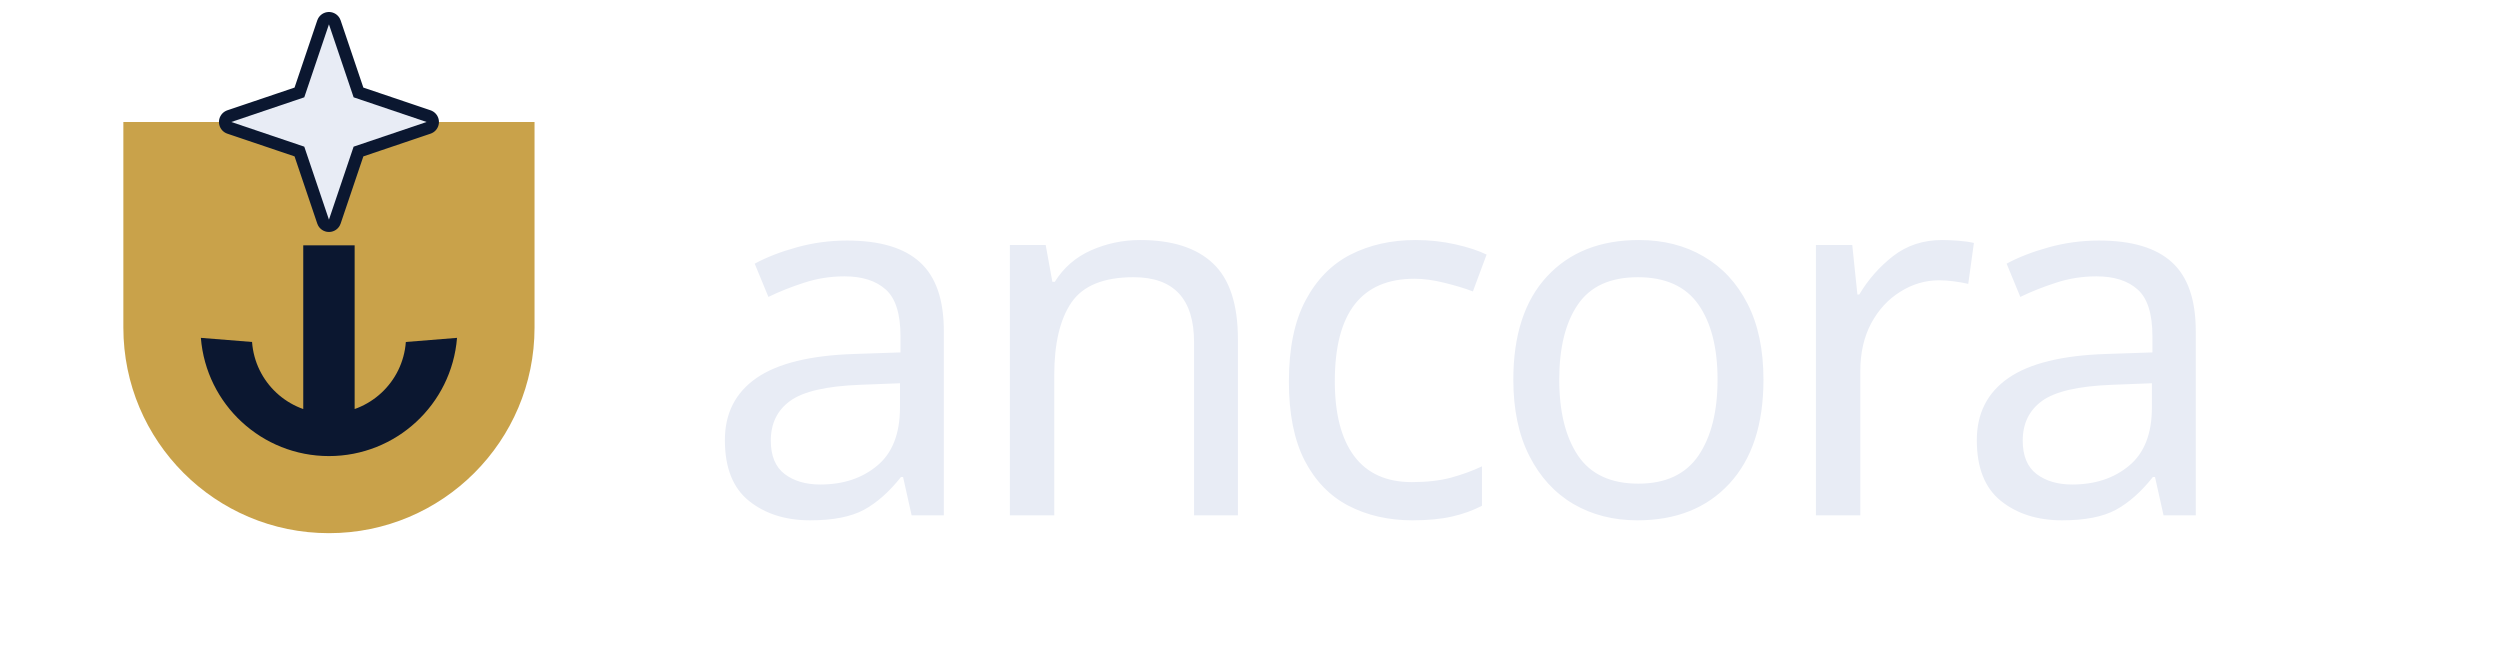
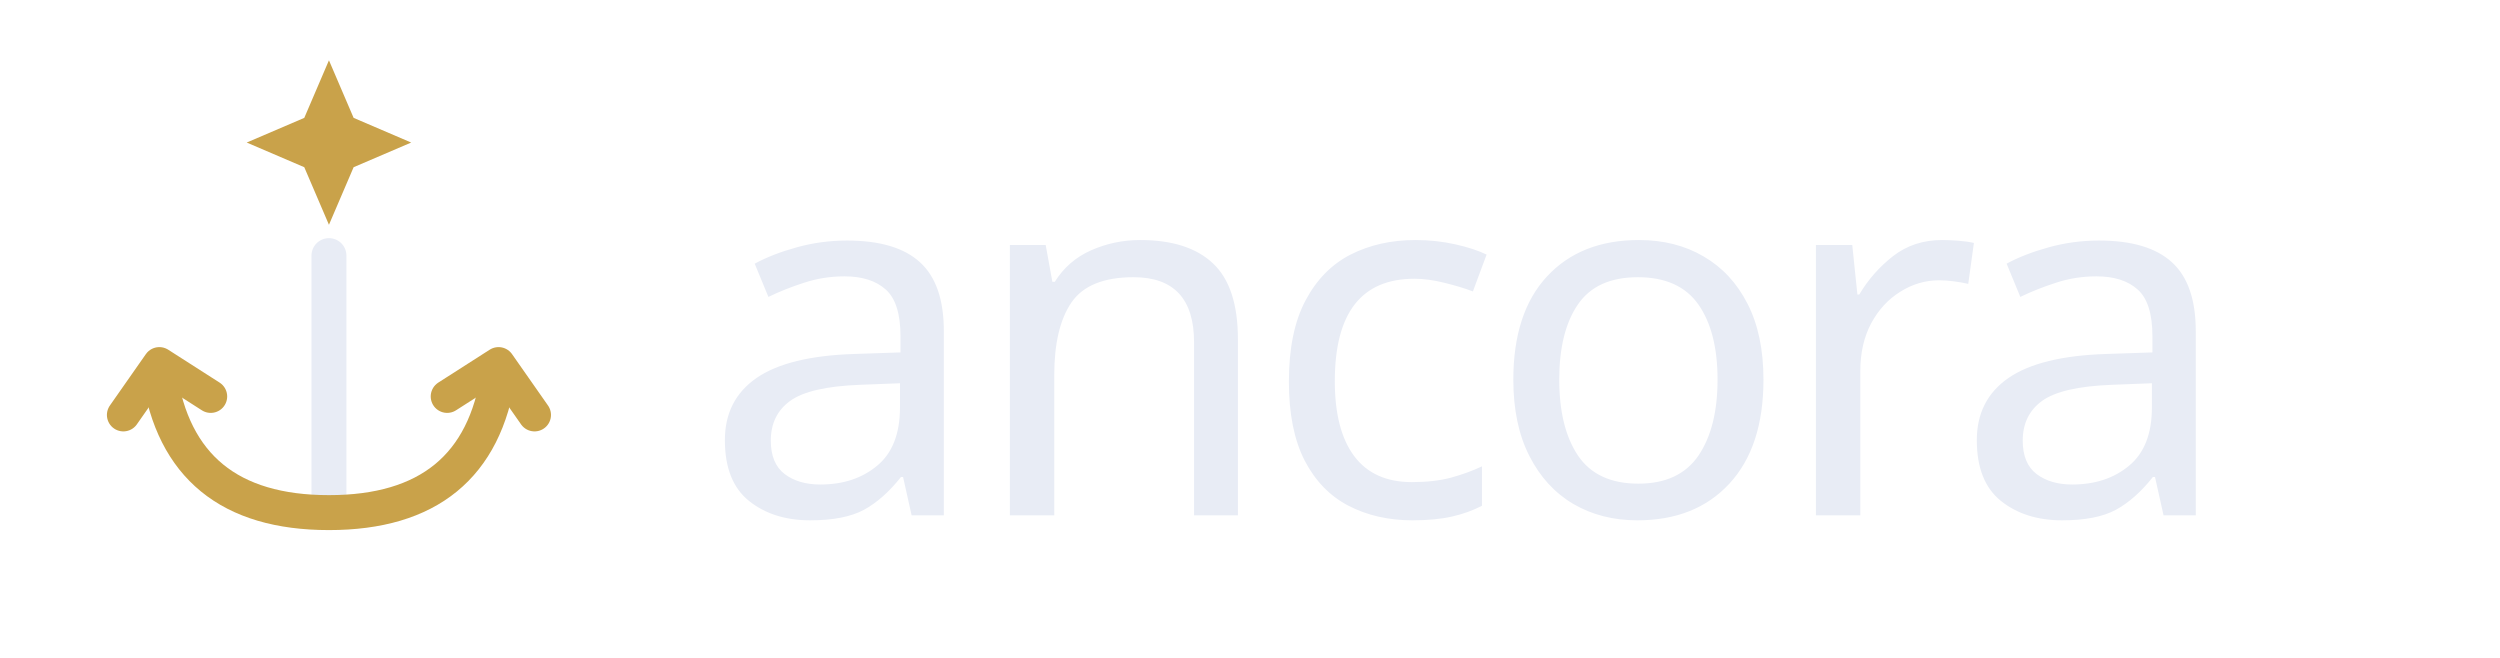
<svg xmlns="http://www.w3.org/2000/svg" viewBox="0 0 228 60" width="228" height="60">
  <g transform="translate(0 -2) scale(0.9375)">
-     <path d="M12 14H52V34A20 20 0 0 1 32 54A20 20 0 0 1 12 34Z" fill="#C9A24A" />
-     <path d="M29.5 26H34.5V43.5H29.5ZM44.46 35A12.5 12.5 0 0 1 19.54 35L24.52 35.4A7.5 7.5 0 0 0 39.48 35.4Z" fill="#0B1730" />
-     <path d="M32 4.5L34.4 11.6L41.5 14L34.4 16.4L32 23.5L29.6 16.4L22.5 14L29.6 11.6Z" fill="#E8ECF5" stroke="#0B1730" stroke-width="2.4" stroke-linejoin="round" paint-order="stroke" />
+     <path d="M32 8l2.4 5.6 5.6 2.4-5.6 2.4L32 24l-2.4-5.6-5.6-2.4 5.6-2.4z" fill="#C9A24A" />
+     <path d="M32 27v24" stroke="#E8ECF5" stroke-width="3.4" stroke-linecap="round" fill="none" />
+     <path d="M15.5 38.5Q17.5 52 32 52T48.5 38.5" stroke="#C9A24A" stroke-width="3.4" stroke-linecap="round" fill="none" />
+     <path d="M12 42.5l3.5-5 5 3.2M52 42.5l-3.5-5-5 3.2" stroke="#C9A24A" stroke-width="3.2" stroke-linecap="round" stroke-linejoin="round" fill="none" />
  </g>
  <text x="64" y="47" font-family="'IBM Plex Sans', system-ui, sans-serif" font-weight="500" font-size="46" letter-spacing="-1.61" fill="#E8ECF5">ancora</text>
</svg>
